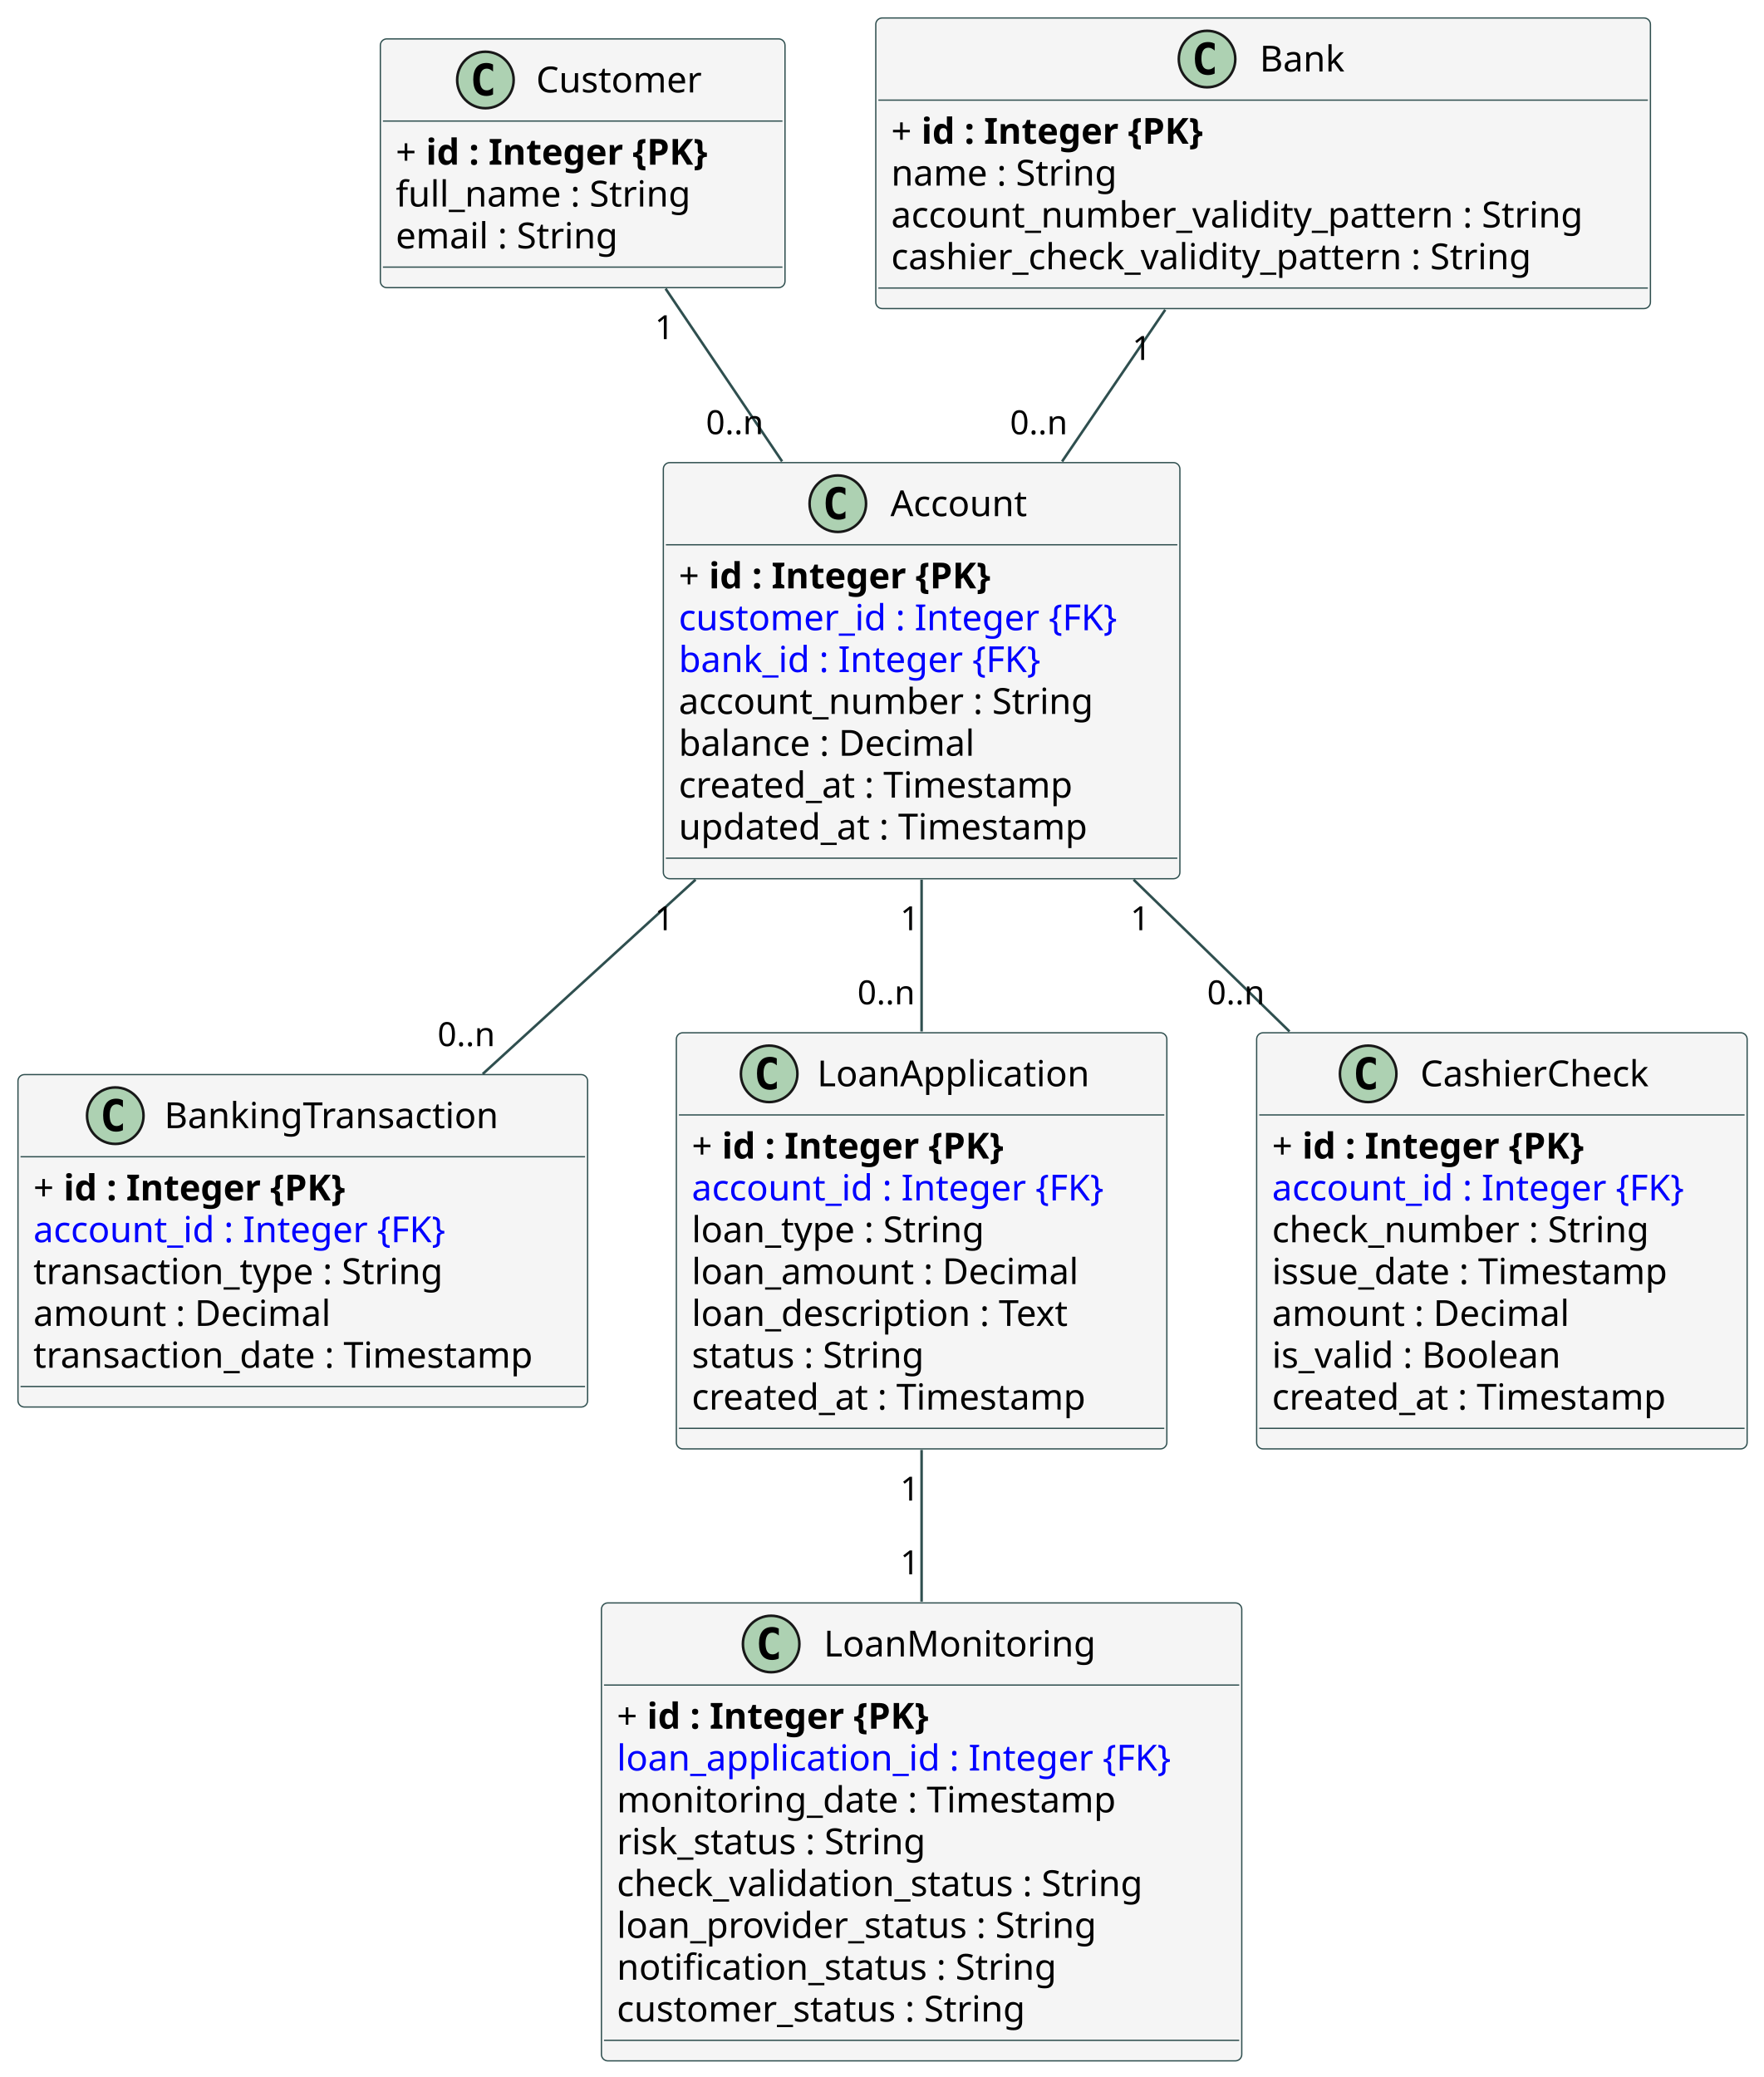
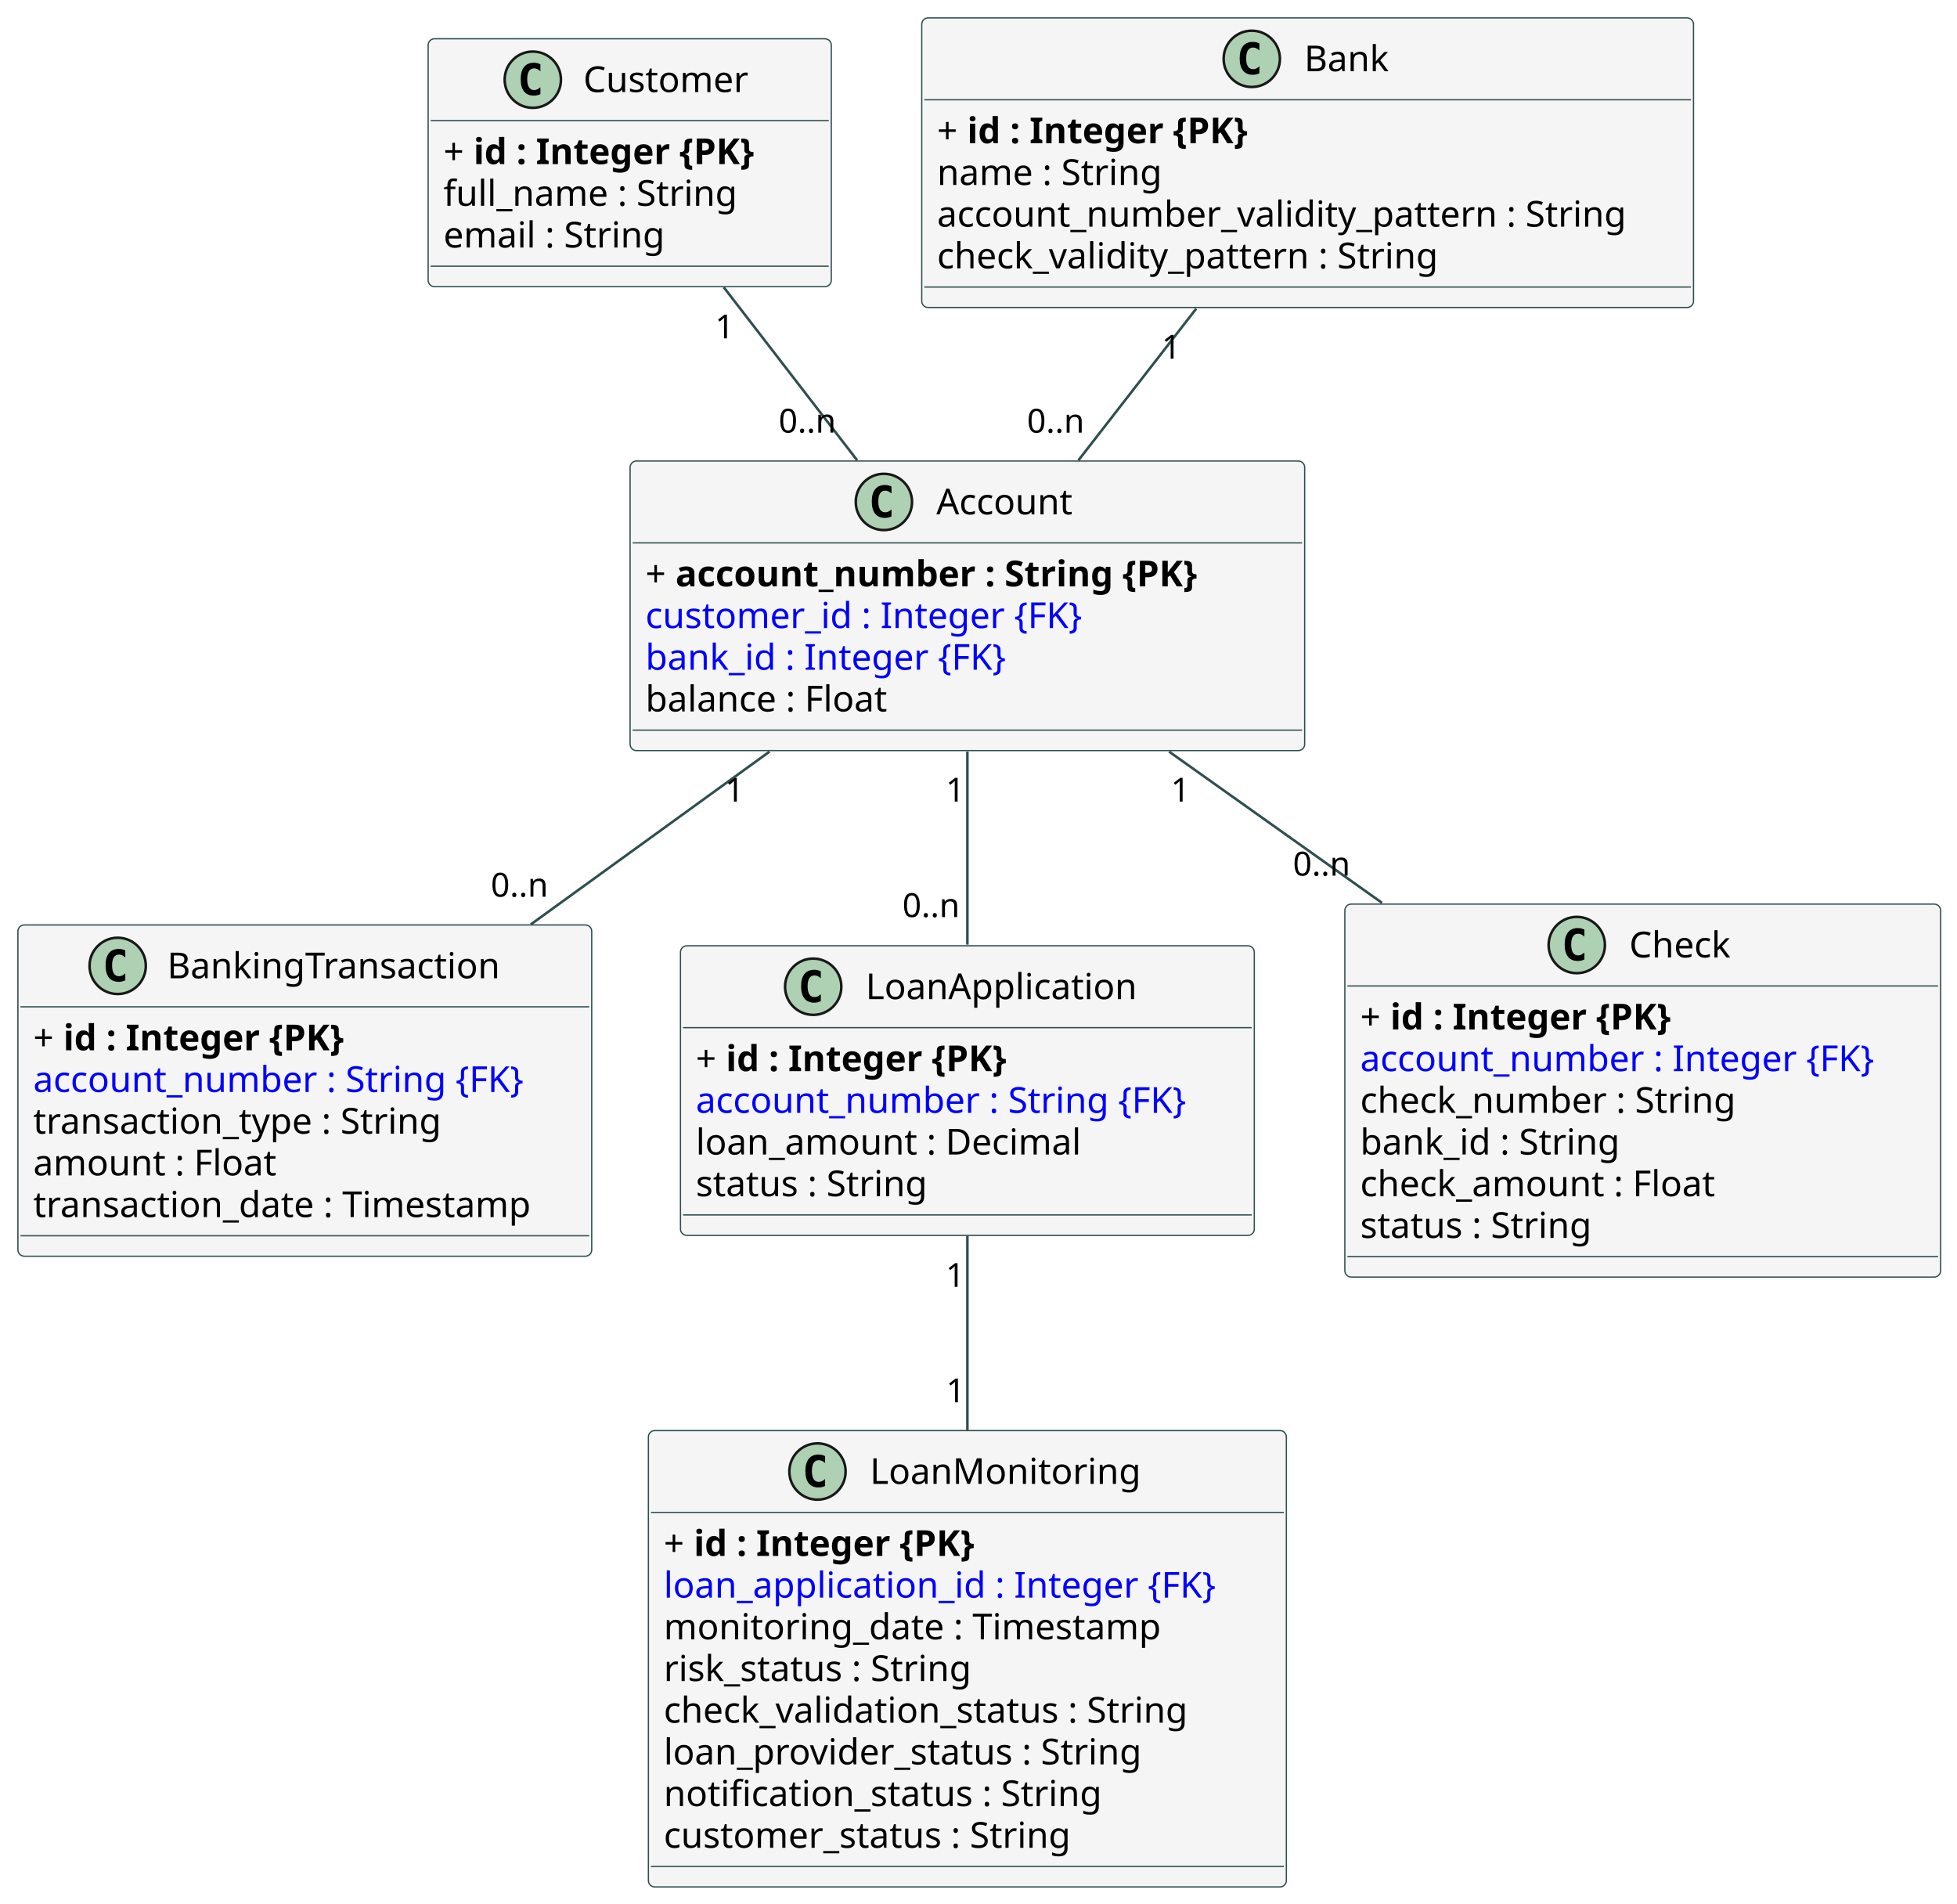
- <svg xmlns="http://www.w3.org/2000/svg" contentStyleType="text/css" data-diagram-type="CLASS" height="809px" preserveAspectRatio="none" style="width:687px;height:809px;background:#FFFFFF;" version="1.1" viewBox="0 0 687 809" width="687px" zoomAndPan="magnify">
+ <svg xmlns="http://www.w3.org/2000/svg" contentStyleType="text/css" data-diagram-type="CLASS" height="744px" preserveAspectRatio="none" style="width:765px;height:744px;background:#FFFFFF;" version="1.1" viewBox="0 0 765 744" width="765px" zoomAndPan="magnify">
  <defs />
  <g>
    <g class="entity" data-entity="Customer" data-source-line="10" data-uid="ent0002" id="entity_Customer">
-       <rect fill="#F5F5F5" height="96.891" rx="2.5" ry="2.5" style="stroke:#2F4F4F;stroke-width:0.5;" width="157.599" x="148.13" y="15.15" />
-       <ellipse cx="189.048" cy="31.15" fill="#ADD1B2" rx="11" ry="11" style="stroke:#181818;stroke-width:1;" />
-       <path d="M192.016,36.791 Q191.438,37.087 190.798,37.228 Q190.157,37.384 189.454,37.384 Q186.954,37.384 185.626,35.744 Q184.313,34.087 184.313,30.962 Q184.313,27.837 185.626,26.181 Q186.954,24.525 189.454,24.525 Q190.157,24.525 190.798,24.681 Q191.454,24.837 192.016,25.134 L192.016,27.853 Q191.391,27.275 190.798,27.009 Q190.204,26.728 189.579,26.728 Q188.235,26.728 187.548,27.806 Q186.86,28.869 186.86,30.962 Q186.86,33.056 187.548,34.134 Q188.235,35.197 189.579,35.197 Q190.204,35.197 190.798,34.931 Q191.391,34.65 192.016,34.072 L192.016,36.791 Z " fill="#000000" />
-       <text fill="#000000" font-family="sans-serif" font-size="14" lengthAdjust="spacing" textLength="68.004" x="208.807" y="35.997">Customer</text>
-       <line style="stroke:#2F4F4F;stroke-width:0.5;" x1="149.13" x2="304.729" y1="47.15" y2="47.15" />
-       <text fill="#000000" font-family="sans-serif" font-size="14" lengthAdjust="spacing" textLength="11.73" x="154.13" y="64.145">+</text>
-       <text fill="#000000" font-family="sans-serif" font-size="14" font-weight="bold" lengthAdjust="spacing" textLength="133.868" x="165.861" y="64.145">id : Integer {PK}</text>
-       <text fill="#000000" font-family="sans-serif" font-size="14" lengthAdjust="spacing" textLength="123.683" x="154.13" y="80.442">full_name : String</text>
-       <text fill="#000000" font-family="sans-serif" font-size="14" lengthAdjust="spacing" textLength="94.008" x="154.13" y="96.739">email : String</text>
-       <line style="stroke:#2F4F4F;stroke-width:0.5;" x1="149.13" x2="304.729" y1="104.041" y2="104.041" />
+       <rect fill="#F5F5F5" height="96.891" rx="2.5" ry="2.5" style="stroke:#2F4F4F;stroke-width:0.5;" width="157.599" x="167.36" y="15.15" />
+       <ellipse cx="208.278" cy="31.15" fill="#ADD1B2" rx="11" ry="11" style="stroke:#181818;stroke-width:1;" />
+       <path d="M211.246,36.791 Q210.668,37.087 210.028,37.228 Q209.387,37.384 208.684,37.384 Q206.184,37.384 204.856,35.744 Q203.543,34.087 203.543,30.962 Q203.543,27.837 204.856,26.181 Q206.184,24.525 208.684,24.525 Q209.387,24.525 210.028,24.681 Q210.684,24.837 211.246,25.134 L211.246,27.853 Q210.621,27.275 210.028,27.009 Q209.434,26.728 208.809,26.728 Q207.465,26.728 206.778,27.806 Q206.09,28.869 206.09,30.962 Q206.09,33.056 206.778,34.134 Q207.465,35.197 208.809,35.197 Q209.434,35.197 210.028,34.931 Q210.621,34.65 211.246,34.072 L211.246,36.791 Z " fill="#000000" />
+       <text fill="#000000" font-family="sans-serif" font-size="14" lengthAdjust="spacing" textLength="68.004" x="228.037" y="35.997">Customer</text>
+       <line style="stroke:#2F4F4F;stroke-width:0.5;" x1="168.36" x2="323.959" y1="47.15" y2="47.15" />
+       <text fill="#000000" font-family="sans-serif" font-size="14" lengthAdjust="spacing" textLength="11.73" x="173.36" y="64.145">+</text>
+       <text fill="#000000" font-family="sans-serif" font-size="14" font-weight="bold" lengthAdjust="spacing" textLength="133.868" x="185.09" y="64.145">id : Integer {PK}</text>
+       <text fill="#000000" font-family="sans-serif" font-size="14" lengthAdjust="spacing" textLength="123.683" x="173.36" y="80.442">full_name : String</text>
+       <text fill="#000000" font-family="sans-serif" font-size="14" lengthAdjust="spacing" textLength="94.008" x="173.36" y="96.739">email : String</text>
+       <line style="stroke:#2F4F4F;stroke-width:0.5;" x1="168.36" x2="323.959" y1="104.041" y2="104.041" />
    </g>
    <g class="entity" data-entity="Bank" data-source-line="16" data-uid="ent0003" id="entity_Bank">
-       <rect fill="#F5F5F5" height="113.188" rx="2.5" ry="2.5" style="stroke:#2F4F4F;stroke-width:0.5;" width="301.693" x="341.08" y="7" />
-       <ellipse cx="470.095" cy="23" fill="#ADD1B2" rx="11" ry="11" style="stroke:#181818;stroke-width:1;" />
-       <path d="M473.063,28.641 Q472.485,28.938 471.845,29.078 Q471.204,29.234 470.501,29.234 Q468.001,29.234 466.673,27.594 Q465.36,25.938 465.36,22.812 Q465.36,19.688 466.673,18.031 Q468.001,16.375 470.501,16.375 Q471.204,16.375 471.845,16.531 Q472.501,16.688 473.063,16.984 L473.063,19.703 Q472.438,19.125 471.845,18.859 Q471.251,18.578 470.626,18.578 Q469.282,18.578 468.595,19.656 Q467.907,20.719 467.907,22.812 Q467.907,24.906 468.595,25.984 Q469.282,27.047 470.626,27.047 Q471.251,27.047 471.845,26.781 Q472.438,26.5 473.063,25.922 L473.063,28.641 Z " fill="#000000" />
-       <text fill="#000000" font-family="sans-serif" font-size="14" lengthAdjust="spacing" textLength="35.164" x="490.595" y="27.847">Bank</text>
-       <line style="stroke:#2F4F4F;stroke-width:0.5;" x1="342.08" x2="641.773" y1="39" y2="39" />
-       <text fill="#000000" font-family="sans-serif" font-size="14" lengthAdjust="spacing" textLength="11.73" x="347.08" y="55.995">+</text>
-       <text fill="#000000" font-family="sans-serif" font-size="14" font-weight="bold" lengthAdjust="spacing" textLength="133.868" x="358.81" y="55.995">id : Integer {PK}</text>
-       <text fill="#000000" font-family="sans-serif" font-size="14" lengthAdjust="spacing" textLength="95.102" x="347.08" y="72.292">name : String</text>
-       <text fill="#000000" font-family="sans-serif" font-size="14" lengthAdjust="spacing" textLength="289.693" x="347.08" y="88.589">account_number_validity_pattern : String</text>
-       <text fill="#000000" font-family="sans-serif" font-size="14" lengthAdjust="spacing" textLength="270.97" x="347.08" y="104.886">cashier_check_validity_pattern : String</text>
-       <line style="stroke:#2F4F4F;stroke-width:0.5;" x1="342.08" x2="641.773" y1="112.188" y2="112.188" />
+       <rect fill="#F5F5F5" height="113.188" rx="2.5" ry="2.5" style="stroke:#2F4F4F;stroke-width:0.5;" width="301.693" x="360.31" y="7" />
+       <ellipse cx="489.325" cy="23" fill="#ADD1B2" rx="11" ry="11" style="stroke:#181818;stroke-width:1;" />
+       <path d="M492.293,28.641 Q491.715,28.938 491.075,29.078 Q490.434,29.234 489.731,29.234 Q487.231,29.234 485.903,27.594 Q484.59,25.938 484.59,22.812 Q484.59,19.688 485.903,18.031 Q487.231,16.375 489.731,16.375 Q490.434,16.375 491.075,16.531 Q491.731,16.688 492.293,16.984 L492.293,19.703 Q491.668,19.125 491.075,18.859 Q490.481,18.578 489.856,18.578 Q488.512,18.578 487.825,19.656 Q487.137,20.719 487.137,22.812 Q487.137,24.906 487.825,25.984 Q488.512,27.047 489.856,27.047 Q490.481,27.047 491.075,26.781 Q491.668,26.5 492.293,25.922 L492.293,28.641 Z " fill="#000000" />
+       <text fill="#000000" font-family="sans-serif" font-size="14" lengthAdjust="spacing" textLength="35.164" x="509.825" y="27.847">Bank</text>
+       <line style="stroke:#2F4F4F;stroke-width:0.5;" x1="361.31" x2="661.003" y1="39" y2="39" />
+       <text fill="#000000" font-family="sans-serif" font-size="14" lengthAdjust="spacing" textLength="11.73" x="366.31" y="55.995">+</text>
+       <text fill="#000000" font-family="sans-serif" font-size="14" font-weight="bold" lengthAdjust="spacing" textLength="133.868" x="378.041" y="55.995">id : Integer {PK}</text>
+       <text fill="#000000" font-family="sans-serif" font-size="14" lengthAdjust="spacing" textLength="95.102" x="366.31" y="72.292">name : String</text>
+       <text fill="#000000" font-family="sans-serif" font-size="14" lengthAdjust="spacing" textLength="289.693" x="366.31" y="88.589">account_number_validity_pattern : String</text>
+       <text fill="#000000" font-family="sans-serif" font-size="14" lengthAdjust="spacing" textLength="213.268" x="366.31" y="104.886">check_validity_pattern : String</text>
+       <line style="stroke:#2F4F4F;stroke-width:0.5;" x1="361.31" x2="661.003" y1="112.188" y2="112.188" />
    </g>
    <g class="entity" data-entity="Account" data-source-line="23" data-uid="ent0004" id="entity_Account">
-       <rect fill="#F5F5F5" height="162.078" rx="2.5" ry="2.5" style="stroke:#2F4F4F;stroke-width:0.5;" width="201.178" x="258.34" y="180.19" />
-       <ellipse cx="326.293" cy="196.19" fill="#ADD1B2" rx="11" ry="11" style="stroke:#181818;stroke-width:1;" />
-       <path d="M329.261,201.831 Q328.683,202.127 328.043,202.268 Q327.402,202.424 326.699,202.424 Q324.199,202.424 322.871,200.784 Q321.558,199.127 321.558,196.002 Q321.558,192.877 322.871,191.221 Q324.199,189.565 326.699,189.565 Q327.402,189.565 328.043,189.721 Q328.699,189.877 329.261,190.174 L329.261,192.893 Q328.636,192.315 328.043,192.049 Q327.449,191.768 326.824,191.768 Q325.48,191.768 324.793,192.846 Q324.105,193.909 324.105,196.002 Q324.105,198.096 324.793,199.174 Q325.48,200.237 326.824,200.237 Q327.449,200.237 328.043,199.971 Q328.636,199.69 329.261,199.112 L329.261,201.831 Z " fill="#000000" />
-       <text fill="#000000" font-family="sans-serif" font-size="14" lengthAdjust="spacing" textLength="56.773" x="346.793" y="201.037">Account</text>
-       <line style="stroke:#2F4F4F;stroke-width:0.5;" x1="259.34" x2="458.518" y1="212.19" y2="212.19" />
-       <text fill="#000000" font-family="sans-serif" font-size="14" lengthAdjust="spacing" textLength="11.73" x="264.34" y="229.185">+</text>
-       <text fill="#000000" font-family="sans-serif" font-size="14" font-weight="bold" lengthAdjust="spacing" textLength="133.868" x="276.07" y="229.185">id : Integer {PK}</text>
-       <text fill="#0000FF" font-family="sans-serif" font-size="14" lengthAdjust="spacing" textLength="189.178" x="264.34" y="245.482">customer_id : Integer {FK}</text>
-       <text fill="#0000FF" font-family="sans-serif" font-size="14" lengthAdjust="spacing" textLength="157.698" x="264.34" y="261.779">bank_id : Integer {FK}</text>
-       <text fill="#000000" font-family="sans-serif" font-size="14" lengthAdjust="spacing" textLength="172.812" x="264.34" y="278.076">account_number : String</text>
-       <text fill="#000000" font-family="sans-serif" font-size="14" lengthAdjust="spacing" textLength="125.822" x="264.34" y="294.373">balance : Decimal</text>
-       <text fill="#000000" font-family="sans-serif" font-size="14" lengthAdjust="spacing" textLength="166.899" x="264.34" y="310.67">created_at : Timestamp</text>
-       <text fill="#000000" font-family="sans-serif" font-size="14" lengthAdjust="spacing" textLength="171.48" x="264.34" y="326.966">updated_at : Timestamp</text>
-       <line style="stroke:#2F4F4F;stroke-width:0.5;" x1="259.34" x2="458.518" y1="334.268" y2="334.268" />
+       <rect fill="#F5F5F5" height="113.188" rx="2.5" ry="2.5" style="stroke:#2F4F4F;stroke-width:0.5;" width="263.692" x="246.31" y="180.19" />
+       <ellipse cx="345.52" cy="196.19" fill="#ADD1B2" rx="11" ry="11" style="stroke:#181818;stroke-width:1;" />
+       <path d="M348.489,201.831 Q347.911,202.127 347.27,202.268 Q346.629,202.424 345.926,202.424 Q343.426,202.424 342.098,200.784 Q340.786,199.127 340.786,196.002 Q340.786,192.877 342.098,191.221 Q343.426,189.565 345.926,189.565 Q346.629,189.565 347.27,189.721 Q347.926,189.877 348.489,190.174 L348.489,192.893 Q347.864,192.315 347.27,192.049 Q346.676,191.768 346.051,191.768 Q344.707,191.768 344.02,192.846 Q343.332,193.909 343.332,196.002 Q343.332,198.096 344.02,199.174 Q344.707,200.237 346.051,200.237 Q346.676,200.237 347.27,199.971 Q347.864,199.69 348.489,199.112 L348.489,201.831 Z " fill="#000000" />
+       <text fill="#000000" font-family="sans-serif" font-size="14" lengthAdjust="spacing" textLength="56.773" x="366.02" y="201.037">Account</text>
+       <line style="stroke:#2F4F4F;stroke-width:0.5;" x1="247.31" x2="509.002" y1="212.19" y2="212.19" />
+       <text fill="#000000" font-family="sans-serif" font-size="14" lengthAdjust="spacing" textLength="11.73" x="252.31" y="229.185">+</text>
+       <text fill="#000000" font-family="sans-serif" font-size="14" font-weight="bold" lengthAdjust="spacing" textLength="239.962" x="264.041" y="229.185">account_number : String {PK}</text>
+       <text fill="#0000FF" font-family="sans-serif" font-size="14" lengthAdjust="spacing" textLength="189.178" x="252.31" y="245.482">customer_id : Integer {FK}</text>
+       <text fill="#0000FF" font-family="sans-serif" font-size="14" lengthAdjust="spacing" textLength="157.698" x="252.31" y="261.779">bank_id : Integer {FK}</text>
+       <text fill="#000000" font-family="sans-serif" font-size="14" lengthAdjust="spacing" textLength="103.311" x="252.31" y="278.076">balance : Float</text>
+       <line style="stroke:#2F4F4F;stroke-width:0.5;" x1="247.31" x2="509.002" y1="285.377" y2="285.377" />
    </g>
-     <g class="entity" data-entity="BankingTransaction" data-source-line="33" data-uid="ent0005" id="entity_BankingTransaction">
-       <rect fill="#F5F5F5" height="129.484" rx="2.5" ry="2.5" style="stroke:#2F4F4F;stroke-width:0.5;" width="221.85" x="7" y="418.56" />
-       <ellipse cx="44.9" cy="434.56" fill="#ADD1B2" rx="11" ry="11" style="stroke:#181818;stroke-width:1;" />
-       <path d="M47.869,440.201 Q47.291,440.498 46.65,440.638 Q46.009,440.794 45.306,440.794 Q42.806,440.794 41.478,439.154 Q40.166,437.498 40.166,434.373 Q40.166,431.248 41.478,429.591 Q42.806,427.935 45.306,427.935 Q46.009,427.935 46.65,428.091 Q47.306,428.248 47.869,428.544 L47.869,431.263 Q47.244,430.685 46.65,430.419 Q46.056,430.138 45.431,430.138 Q44.087,430.138 43.4,431.216 Q42.712,432.279 42.712,434.373 Q42.712,436.466 43.4,437.544 Q44.087,438.607 45.431,438.607 Q46.056,438.607 46.65,438.341 Q47.244,438.06 47.869,437.482 L47.869,440.201 Z " fill="#000000" />
-       <text fill="#000000" font-family="sans-serif" font-size="14" lengthAdjust="spacing" textLength="138.961" x="63.989" y="439.407">BankingTransaction</text>
-       <line style="stroke:#2F4F4F;stroke-width:0.5;" x1="8" x2="227.85" y1="450.56" y2="450.56" />
-       <text fill="#000000" font-family="sans-serif" font-size="14" lengthAdjust="spacing" textLength="11.73" x="13" y="467.555">+</text>
-       <text fill="#000000" font-family="sans-serif" font-size="14" font-weight="bold" lengthAdjust="spacing" textLength="133.868" x="24.73" y="467.555">id : Integer {PK}</text>
-       <text fill="#0000FF" font-family="sans-serif" font-size="14" lengthAdjust="spacing" textLength="179.026" x="13" y="483.852">account_id : Integer {FK}</text>
-       <text fill="#000000" font-family="sans-serif" font-size="14" lengthAdjust="spacing" textLength="172.758" x="13" y="500.149">transaction_type : String</text>
-       <text fill="#000000" font-family="sans-serif" font-size="14" lengthAdjust="spacing" textLength="124.722" x="13" y="516.446">amount : Decimal</text>
-       <text fill="#000000" font-family="sans-serif" font-size="14" lengthAdjust="spacing" textLength="209.85" x="13" y="532.743">transaction_date : Timestamp</text>
-       <line style="stroke:#2F4F4F;stroke-width:0.5;" x1="8" x2="227.85" y1="540.044" y2="540.044" />
+     <g class="entity" data-entity="BankingTransaction" data-source-line="30" data-uid="ent0005" id="entity_BankingTransaction">
+       <rect fill="#F5F5F5" height="129.484" rx="2.5" ry="2.5" style="stroke:#2F4F4F;stroke-width:0.5;" width="224.31" x="7" y="361.52" />
+       <ellipse cx="46.007" cy="377.52" fill="#ADD1B2" rx="11" ry="11" style="stroke:#181818;stroke-width:1;" />
+       <path d="M48.976,383.161 Q48.398,383.457 47.757,383.598 Q47.117,383.754 46.414,383.754 Q43.914,383.754 42.585,382.114 Q41.273,380.457 41.273,377.332 Q41.273,374.207 42.585,372.551 Q43.914,370.895 46.414,370.895 Q47.117,370.895 47.757,371.051 Q48.414,371.207 48.976,371.504 L48.976,374.223 Q48.351,373.645 47.757,373.379 Q47.164,373.098 46.539,373.098 Q45.195,373.098 44.507,374.176 Q43.82,375.239 43.82,377.332 Q43.82,379.426 44.507,380.504 Q45.195,381.567 46.539,381.567 Q47.164,381.567 47.757,381.301 Q48.351,381.02 48.976,380.442 L48.976,383.161 Z " fill="#000000" />
+       <text fill="#000000" font-family="sans-serif" font-size="14" lengthAdjust="spacing" textLength="138.961" x="65.342" y="382.367">BankingTransaction</text>
+       <line style="stroke:#2F4F4F;stroke-width:0.5;" x1="8" x2="230.31" y1="393.52" y2="393.52" />
+       <text fill="#000000" font-family="sans-serif" font-size="14" lengthAdjust="spacing" textLength="11.73" x="13" y="410.515">+</text>
+       <text fill="#000000" font-family="sans-serif" font-size="14" font-weight="bold" lengthAdjust="spacing" textLength="133.868" x="24.73" y="410.515">id : Integer {PK}</text>
+       <text fill="#0000FF" font-family="sans-serif" font-size="14" lengthAdjust="spacing" textLength="212.31" x="13" y="426.812">account_number : String {FK}</text>
+       <text fill="#000000" font-family="sans-serif" font-size="14" lengthAdjust="spacing" textLength="172.758" x="13" y="443.109">transaction_type : String</text>
+       <text fill="#000000" font-family="sans-serif" font-size="14" lengthAdjust="spacing" textLength="102.211" x="13" y="459.406">amount : Float</text>
+       <text fill="#000000" font-family="sans-serif" font-size="14" lengthAdjust="spacing" textLength="209.85" x="13" y="475.703">transaction_date : Timestamp</text>
+       <line style="stroke:#2F4F4F;stroke-width:0.5;" x1="8" x2="230.31" y1="483.004" y2="483.004" />
    </g>
-     <g class="entity" data-entity="LoanApplication" data-source-line="41" data-uid="ent0006" id="entity_LoanApplication">
-       <rect fill="#F5F5F5" height="162.078" rx="2.5" ry="2.5" style="stroke:#2F4F4F;stroke-width:0.5;" width="191.026" x="263.41" y="402.27" />
-       <ellipse cx="299.553" cy="418.27" fill="#ADD1B2" rx="11" ry="11" style="stroke:#181818;stroke-width:1;" />
-       <path d="M302.522,423.911 Q301.944,424.207 301.303,424.348 Q300.663,424.504 299.96,424.504 Q297.46,424.504 296.132,422.864 Q294.819,421.207 294.819,418.082 Q294.819,414.957 296.132,413.301 Q297.46,411.645 299.96,411.645 Q300.663,411.645 301.303,411.801 Q301.96,411.957 302.522,412.254 L302.522,414.973 Q301.897,414.395 301.303,414.129 Q300.71,413.848 300.085,413.848 Q298.741,413.848 298.053,414.926 Q297.366,415.989 297.366,418.082 Q297.366,420.176 298.053,421.254 Q298.741,422.317 300.085,422.317 Q300.71,422.317 301.303,422.051 Q301.897,421.77 302.522,421.192 L302.522,423.911 Z " fill="#000000" />
-       <text fill="#000000" font-family="sans-serif" font-size="14" lengthAdjust="spacing" textLength="112.041" x="318.252" y="423.117">LoanApplication</text>
-       <line style="stroke:#2F4F4F;stroke-width:0.5;" x1="264.41" x2="453.436" y1="434.27" y2="434.27" />
-       <text fill="#000000" font-family="sans-serif" font-size="14" lengthAdjust="spacing" textLength="11.73" x="269.41" y="451.265">+</text>
-       <text fill="#000000" font-family="sans-serif" font-size="14" font-weight="bold" lengthAdjust="spacing" textLength="133.868" x="281.14" y="451.265">id : Integer {PK}</text>
-       <text fill="#0000FF" font-family="sans-serif" font-size="14" lengthAdjust="spacing" textLength="179.026" x="269.41" y="467.562">account_id : Integer {FK}</text>
-       <text fill="#000000" font-family="sans-serif" font-size="14" lengthAdjust="spacing" textLength="123.58" x="269.41" y="483.859">loan_type : String</text>
-       <text fill="#000000" font-family="sans-serif" font-size="14" lengthAdjust="spacing" textLength="161.629" x="269.41" y="500.156">loan_amount : Decimal</text>
-       <text fill="#000000" font-family="sans-serif" font-size="14" lengthAdjust="spacing" textLength="159.305" x="269.41" y="516.453">loan_description : Text</text>
-       <text fill="#000000" font-family="sans-serif" font-size="14" lengthAdjust="spacing" textLength="98.417" x="269.41" y="532.75">status : String</text>
-       <text fill="#000000" font-family="sans-serif" font-size="14" lengthAdjust="spacing" textLength="166.899" x="269.41" y="549.046">created_at : Timestamp</text>
-       <line style="stroke:#2F4F4F;stroke-width:0.5;" x1="264.41" x2="453.436" y1="556.348" y2="556.348" />
+     <g class="entity" data-entity="LoanApplication" data-source-line="38" data-uid="ent0006" id="entity_LoanApplication">
+       <rect fill="#F5F5F5" height="113.188" rx="2.5" ry="2.5" style="stroke:#2F4F4F;stroke-width:0.5;" width="224.31" x="266" y="369.67" />
+       <ellipse cx="317.885" cy="385.67" fill="#ADD1B2" rx="11" ry="11" style="stroke:#181818;stroke-width:1;" />
+       <path d="M320.853,391.311 Q320.275,391.608 319.635,391.748 Q318.994,391.904 318.291,391.904 Q315.791,391.904 314.463,390.264 Q313.15,388.608 313.15,385.483 Q313.15,382.358 314.463,380.701 Q315.791,379.045 318.291,379.045 Q318.994,379.045 319.635,379.201 Q320.291,379.358 320.853,379.654 L320.853,382.373 Q320.228,381.795 319.635,381.529 Q319.041,381.248 318.416,381.248 Q317.072,381.248 316.385,382.326 Q315.697,383.389 315.697,385.483 Q315.697,387.576 316.385,388.654 Q317.072,389.717 318.416,389.717 Q319.041,389.717 319.635,389.451 Q320.228,389.17 320.853,388.592 L320.853,391.311 Z " fill="#000000" />
+       <text fill="#000000" font-family="sans-serif" font-size="14" lengthAdjust="spacing" textLength="112.041" x="338.385" y="390.517">LoanApplication</text>
+       <line style="stroke:#2F4F4F;stroke-width:0.5;" x1="267" x2="489.31" y1="401.67" y2="401.67" />
+       <text fill="#000000" font-family="sans-serif" font-size="14" lengthAdjust="spacing" textLength="11.73" x="272" y="418.665">+</text>
+       <text fill="#000000" font-family="sans-serif" font-size="14" font-weight="bold" lengthAdjust="spacing" textLength="133.868" x="283.731" y="418.665">id : Integer {PK}</text>
+       <text fill="#0000FF" font-family="sans-serif" font-size="14" lengthAdjust="spacing" textLength="212.31" x="272" y="434.962">account_number : String {FK}</text>
+       <text fill="#000000" font-family="sans-serif" font-size="14" lengthAdjust="spacing" textLength="161.629" x="272" y="451.259">loan_amount : Decimal</text>
+       <text fill="#000000" font-family="sans-serif" font-size="14" lengthAdjust="spacing" textLength="98.417" x="272" y="467.556">status : String</text>
+       <line style="stroke:#2F4F4F;stroke-width:0.5;" x1="267" x2="489.31" y1="474.858" y2="474.858" />
    </g>
-     <g class="entity" data-entity="CashierCheck" data-source-line="51" data-uid="ent0007" id="entity_CashierCheck">
-       <rect fill="#F5F5F5" height="162.078" rx="2.5" ry="2.5" style="stroke:#2F4F4F;stroke-width:0.5;" width="191.026" x="489.41" y="402.27" />
-       <ellipse cx="532.841" cy="418.27" fill="#ADD1B2" rx="11" ry="11" style="stroke:#181818;stroke-width:1;" />
-       <path d="M535.81,423.911 Q535.231,424.207 534.591,424.348 Q533.95,424.504 533.247,424.504 Q530.747,424.504 529.419,422.864 Q528.106,421.207 528.106,418.082 Q528.106,414.957 529.419,413.301 Q530.747,411.645 533.247,411.645 Q533.95,411.645 534.591,411.801 Q535.247,411.957 535.81,412.254 L535.81,414.973 Q535.185,414.395 534.591,414.129 Q533.997,413.848 533.372,413.848 Q532.028,413.848 531.341,414.926 Q530.653,415.989 530.653,418.082 Q530.653,420.176 531.341,421.254 Q532.028,422.317 533.372,422.317 Q533.997,422.317 534.591,422.051 Q535.185,421.77 535.81,421.192 L535.81,423.911 Z " fill="#000000" />
-       <text fill="#000000" font-family="sans-serif" font-size="14" lengthAdjust="spacing" textLength="95.847" x="553.159" y="423.117">CashierCheck</text>
-       <line style="stroke:#2F4F4F;stroke-width:0.5;" x1="490.41" x2="679.436" y1="434.27" y2="434.27" />
-       <text fill="#000000" font-family="sans-serif" font-size="14" lengthAdjust="spacing" textLength="11.73" x="495.41" y="451.265">+</text>
-       <text fill="#000000" font-family="sans-serif" font-size="14" font-weight="bold" lengthAdjust="spacing" textLength="133.868" x="507.14" y="451.265">id : Integer {PK}</text>
-       <text fill="#0000FF" font-family="sans-serif" font-size="14" lengthAdjust="spacing" textLength="179.026" x="495.41" y="467.562">account_id : Integer {FK}</text>
-       <text fill="#000000" font-family="sans-serif" font-size="14" lengthAdjust="spacing" textLength="158.026" x="495.41" y="483.859">check_number : String</text>
-       <text fill="#000000" font-family="sans-serif" font-size="14" lengthAdjust="spacing" textLength="166.728" x="495.41" y="500.156">issue_date : Timestamp</text>
-       <text fill="#000000" font-family="sans-serif" font-size="14" lengthAdjust="spacing" textLength="124.722" x="495.41" y="516.453">amount : Decimal</text>
-       <text fill="#000000" font-family="sans-serif" font-size="14" lengthAdjust="spacing" textLength="122.022" x="495.41" y="532.75">is_valid : Boolean</text>
-       <text fill="#000000" font-family="sans-serif" font-size="14" lengthAdjust="spacing" textLength="166.899" x="495.41" y="549.046">created_at : Timestamp</text>
-       <line style="stroke:#2F4F4F;stroke-width:0.5;" x1="490.41" x2="679.436" y1="556.348" y2="556.348" />
+     <g class="entity" data-entity="Check" data-source-line="45" data-uid="ent0007" id="entity_Check">
+       <rect fill="#F5F5F5" height="145.781" rx="2.5" ry="2.5" style="stroke:#2F4F4F;stroke-width:0.5;" width="232.89" x="525.71" y="353.37" />
+       <ellipse cx="616.372" cy="369.37" fill="#ADD1B2" rx="11" ry="11" style="stroke:#181818;stroke-width:1;" />
+       <path d="M619.34,375.011 Q618.762,375.308 618.122,375.448 Q617.481,375.604 616.778,375.604 Q614.278,375.604 612.95,373.964 Q611.637,372.308 611.637,369.183 Q611.637,366.058 612.95,364.401 Q614.278,362.745 616.778,362.745 Q617.481,362.745 618.122,362.901 Q618.778,363.058 619.34,363.354 L619.34,366.073 Q618.715,365.495 618.122,365.229 Q617.528,364.948 616.903,364.948 Q615.559,364.948 614.872,366.026 Q614.184,367.089 614.184,369.183 Q614.184,371.276 614.872,372.354 Q615.559,373.417 616.903,373.417 Q617.528,373.417 618.122,373.151 Q618.715,372.87 619.34,372.292 L619.34,375.011 Z " fill="#000000" />
+       <text fill="#000000" font-family="sans-serif" font-size="14" lengthAdjust="spacing" textLength="43.066" x="636.872" y="374.217">Check</text>
+       <line style="stroke:#2F4F4F;stroke-width:0.5;" x1="526.71" x2="757.6" y1="385.37" y2="385.37" />
+       <text fill="#000000" font-family="sans-serif" font-size="14" lengthAdjust="spacing" textLength="11.73" x="531.71" y="402.365">+</text>
+       <text fill="#000000" font-family="sans-serif" font-size="14" font-weight="bold" lengthAdjust="spacing" textLength="133.868" x="543.441" y="402.365">id : Integer {PK}</text>
+       <text fill="#0000FF" font-family="sans-serif" font-size="14" lengthAdjust="spacing" textLength="220.89" x="531.71" y="418.662">account_number : Integer {FK}</text>
+       <text fill="#000000" font-family="sans-serif" font-size="14" lengthAdjust="spacing" textLength="158.026" x="531.71" y="434.959">check_number : String</text>
+       <text fill="#000000" font-family="sans-serif" font-size="14" lengthAdjust="spacing" textLength="109.621" x="531.71" y="451.256">bank_id : String</text>
+       <text fill="#000000" font-family="sans-serif" font-size="14" lengthAdjust="spacing" textLength="150.199" x="531.71" y="467.553">check_amount : Float</text>
+       <text fill="#000000" font-family="sans-serif" font-size="14" lengthAdjust="spacing" textLength="98.417" x="531.71" y="483.849">status : String</text>
+       <line style="stroke:#2F4F4F;stroke-width:0.5;" x1="526.71" x2="757.6" y1="491.151" y2="491.151" />
    </g>
-     <g class="entity" data-entity="LoanMonitoring" data-source-line="61" data-uid="ent0008" id="entity_LoanMonitoring">
-       <rect fill="#F5F5F5" height="178.375" rx="2.5" ry="2.5" style="stroke:#2F4F4F;stroke-width:0.5;" width="249.385" x="234.23" y="624.34" />
-       <ellipse cx="300.33" cy="640.34" fill="#ADD1B2" rx="11" ry="11" style="stroke:#181818;stroke-width:1;" />
-       <path d="M303.299,645.981 Q302.721,646.278 302.08,646.418 Q301.44,646.574 300.736,646.574 Q298.236,646.574 296.908,644.934 Q295.596,643.278 295.596,640.153 Q295.596,637.028 296.908,635.371 Q298.236,633.715 300.736,633.715 Q301.44,633.715 302.08,633.871 Q302.736,634.028 303.299,634.324 L303.299,637.043 Q302.674,636.465 302.08,636.199 Q301.486,635.918 300.861,635.918 Q299.518,635.918 298.83,636.996 Q298.143,638.059 298.143,640.153 Q298.143,642.246 298.83,643.324 Q299.518,644.387 300.861,644.387 Q301.486,644.387 302.08,644.121 Q302.674,643.84 303.299,643.262 L303.299,645.981 Z " fill="#000000" />
-       <text fill="#000000" font-family="sans-serif" font-size="14" lengthAdjust="spacing" textLength="108.685" x="320.83" y="645.187">LoanMonitoring</text>
-       <line style="stroke:#2F4F4F;stroke-width:0.5;" x1="235.23" x2="482.615" y1="656.34" y2="656.34" />
-       <text fill="#000000" font-family="sans-serif" font-size="14" lengthAdjust="spacing" textLength="11.73" x="240.23" y="673.335">+</text>
-       <text fill="#000000" font-family="sans-serif" font-size="14" font-weight="bold" lengthAdjust="spacing" textLength="133.868" x="251.96" y="673.335">id : Integer {PK}</text>
-       <text fill="#0000FF" font-family="sans-serif" font-size="14" lengthAdjust="spacing" textLength="237.385" x="240.23" y="689.632">loan_application_id : Integer {FK}</text>
-       <text fill="#000000" font-family="sans-serif" font-size="14" lengthAdjust="spacing" textLength="207.19" x="240.23" y="705.929">monitoring_date : Timestamp</text>
-       <text fill="#000000" font-family="sans-serif" font-size="14" lengthAdjust="spacing" textLength="130.464" x="240.23" y="722.226">risk_status : String</text>
-       <text fill="#000000" font-family="sans-serif" font-size="14" lengthAdjust="spacing" textLength="222.332" x="240.23" y="738.523">check_validation_status : String</text>
-       <text fill="#000000" font-family="sans-serif" font-size="14" lengthAdjust="spacing" textLength="200.963" x="240.23" y="754.819">loan_provider_status : String</text>
-       <text fill="#000000" font-family="sans-serif" font-size="14" lengthAdjust="spacing" textLength="184.147" x="240.23" y="771.116">notification_status : String</text>
-       <text fill="#000000" font-family="sans-serif" font-size="14" lengthAdjust="spacing" textLength="171.343" x="240.23" y="787.413">customer_status : String</text>
-       <line style="stroke:#2F4F4F;stroke-width:0.5;" x1="235.23" x2="482.615" y1="794.715" y2="794.715" />
+     <g class="entity" data-entity="LoanMonitoring" data-source-line="54" data-uid="ent0008" id="entity_LoanMonitoring">
+       <rect fill="#F5F5F5" height="178.375" rx="2.5" ry="2.5" style="stroke:#2F4F4F;stroke-width:0.5;" width="249.385" x="253.46" y="559.15" />
+       <ellipse cx="319.56" cy="575.15" fill="#ADD1B2" rx="11" ry="11" style="stroke:#181818;stroke-width:1;" />
+       <path d="M322.529,580.791 Q321.951,581.087 321.31,581.228 Q320.67,581.384 319.966,581.384 Q317.466,581.384 316.138,579.744 Q314.826,578.087 314.826,574.962 Q314.826,571.837 316.138,570.181 Q317.466,568.525 319.966,568.525 Q320.67,568.525 321.31,568.681 Q321.966,568.837 322.529,569.134 L322.529,571.853 Q321.904,571.275 321.31,571.009 Q320.716,570.728 320.091,570.728 Q318.748,570.728 318.06,571.806 Q317.373,572.869 317.373,574.962 Q317.373,577.056 318.06,578.134 Q318.748,579.197 320.091,579.197 Q320.716,579.197 321.31,578.931 Q321.904,578.65 322.529,578.072 L322.529,580.791 Z " fill="#000000" />
+       <text fill="#000000" font-family="sans-serif" font-size="14" lengthAdjust="spacing" textLength="108.685" x="340.06" y="579.997">LoanMonitoring</text>
+       <line style="stroke:#2F4F4F;stroke-width:0.5;" x1="254.46" x2="501.845" y1="591.15" y2="591.15" />
+       <text fill="#000000" font-family="sans-serif" font-size="14" lengthAdjust="spacing" textLength="11.73" x="259.46" y="608.145">+</text>
+       <text fill="#000000" font-family="sans-serif" font-size="14" font-weight="bold" lengthAdjust="spacing" textLength="133.868" x="271.19" y="608.145">id : Integer {PK}</text>
+       <text fill="#0000FF" font-family="sans-serif" font-size="14" lengthAdjust="spacing" textLength="237.385" x="259.46" y="624.442">loan_application_id : Integer {FK}</text>
+       <text fill="#000000" font-family="sans-serif" font-size="14" lengthAdjust="spacing" textLength="207.19" x="259.46" y="640.739">monitoring_date : Timestamp</text>
+       <text fill="#000000" font-family="sans-serif" font-size="14" lengthAdjust="spacing" textLength="130.464" x="259.46" y="657.036">risk_status : String</text>
+       <text fill="#000000" font-family="sans-serif" font-size="14" lengthAdjust="spacing" textLength="222.332" x="259.46" y="673.333">check_validation_status : String</text>
+       <text fill="#000000" font-family="sans-serif" font-size="14" lengthAdjust="spacing" textLength="200.963" x="259.46" y="689.63">loan_provider_status : String</text>
+       <text fill="#000000" font-family="sans-serif" font-size="14" lengthAdjust="spacing" textLength="184.147" x="259.46" y="705.926">notification_status : String</text>
+       <text fill="#000000" font-family="sans-serif" font-size="14" lengthAdjust="spacing" textLength="171.343" x="259.46" y="722.223">customer_status : String</text>
+       <line style="stroke:#2F4F4F;stroke-width:0.5;" x1="254.46" x2="501.845" y1="729.525" y2="729.525" />
    </g>
-     <g class="link" data-entity-1="Customer" data-entity-2="Account" data-source-line="73" data-uid="lnk9" id="link_Customer_Account">
-       <path codeLine="73" d="M259.22,112.45 C272.88,132.7 289.17,156.85 304.59,179.7" fill="none" id="Customer-Account" style="stroke:#2F4F4F;stroke-width:1;" />
-       <text fill="#000000" font-family="sans-serif" font-size="13" lengthAdjust="spacing" textLength="8.271" x="255.04" y="132.099">1</text>
-       <text fill="#000000" font-family="sans-serif" font-size="13" lengthAdjust="spacing" textLength="24.775" x="274.922" y="169.122">0..n</text>
+     <g class="link" data-entity-1="Customer" data-entity-2="Account" data-source-line="66" data-uid="lnk9" id="link_Customer_Account">
+       <path codeLine="66" d="M282.92,112.28 C299.1,133.25 318.2,158.03 335.04,179.87" fill="none" id="Customer-Account" style="stroke:#2F4F4F;stroke-width:1;" />
+       <text fill="#000000" font-family="sans-serif" font-size="13" lengthAdjust="spacing" textLength="8.271" x="279.546" y="132.257">1</text>
+       <text fill="#000000" font-family="sans-serif" font-size="13" lengthAdjust="spacing" textLength="24.775" x="304.37" y="169.095">0..n</text>
    </g>
-     <g class="link" data-entity-1="Bank" data-entity-2="Account" data-source-line="74" data-uid="lnk10" id="link_Bank_Account">
-       <path codeLine="74" d="M453.81,120.66 C441.3,139.06 427.14,159.89 413.64,179.74" fill="none" id="Bank-Account" style="stroke:#2F4F4F;stroke-width:1;" />
-       <text fill="#000000" font-family="sans-serif" font-size="13" lengthAdjust="spacing" textLength="8.271" x="440.956" y="140.2">1</text>
-       <text fill="#000000" font-family="sans-serif" font-size="13" lengthAdjust="spacing" textLength="24.775" x="393.344" y="169.165">0..n</text>
+     <g class="link" data-entity-1="Bank" data-entity-2="Account" data-source-line="67" data-uid="lnk10" id="link_Bank_Account">
+       <path codeLine="67" d="M467.61,120.65 C452.83,139.66 436.34,160.89 421.58,179.89" fill="none" id="Bank-Account" style="stroke:#2F4F4F;stroke-width:1;" />
+       <text fill="#000000" font-family="sans-serif" font-size="13" lengthAdjust="spacing" textLength="8.271" x="454.128" y="140.189">1</text>
+       <text fill="#000000" font-family="sans-serif" font-size="13" lengthAdjust="spacing" textLength="24.775" x="401.457" y="169.117">0..n</text>
    </g>
-     <g class="link" data-entity-1="Account" data-entity-2="BankingTransaction" data-source-line="75" data-uid="lnk11" id="link_Account_BankingTransaction">
-       <path codeLine="75" d="M270.9,342.62 C243.6,367.54 213.9,394.66 188,418.32" fill="none" id="Account-BankingTransaction" style="stroke:#2F4F4F;stroke-width:1;" />
-       <text fill="#000000" font-family="sans-serif" font-size="13" lengthAdjust="spacing" textLength="8.271" x="255.003" y="362.332">1</text>
-       <text fill="#000000" font-family="sans-serif" font-size="13" lengthAdjust="spacing" textLength="24.775" x="170.394" y="407.466">0..n</text>
+     <g class="link" data-entity-1="Account" data-entity-2="BankingTransaction" data-source-line="68" data-uid="lnk11" id="link_Account_BankingTransaction">
+       <path codeLine="68" d="M300.8,293.78 C271.43,315.03 237.77,339.4 207.47,361.33" fill="none" id="Account-BankingTransaction" style="stroke:#2F4F4F;stroke-width:1;" />
+       <text fill="#000000" font-family="sans-serif" font-size="13" lengthAdjust="spacing" textLength="8.271" x="283.409" y="313.312">1</text>
+       <text fill="#000000" font-family="sans-serif" font-size="13" lengthAdjust="spacing" textLength="24.775" x="191.859" y="350.482">0..n</text>
    </g>
-     <g class="link" data-entity-1="Account" data-entity-2="CashierCheck" data-source-line="76" data-uid="lnk12" id="link_Account_CashierCheck">
-       <path codeLine="76" d="M441.48,342.62 C461.27,361.89 482.42,382.48 502.22,401.77" fill="none" id="Account-CashierCheck" style="stroke:#2F4F4F;stroke-width:1;" />
-       <text fill="#000000" font-family="sans-serif" font-size="13" lengthAdjust="spacing" textLength="8.271" x="440.242" y="362.332">1</text>
-       <text fill="#000000" font-family="sans-serif" font-size="13" lengthAdjust="spacing" textLength="24.775" x="470.115" y="391.191">0..n</text>
+     <g class="link" data-entity-1="Account" data-entity-2="Check" data-source-line="69" data-uid="lnk12" id="link_Account_Check">
+       <path codeLine="69" d="M457.01,293.78 C483.14,312.34 512.61,333.26 540.22,352.88" fill="none" id="Account-Check" style="stroke:#2F4F4F;stroke-width:1;" />
+       <text fill="#000000" font-family="sans-serif" font-size="13" lengthAdjust="spacing" textLength="8.271" x="457.681" y="313.312">1</text>
+       <text fill="#000000" font-family="sans-serif" font-size="13" lengthAdjust="spacing" textLength="24.775" x="505.397" y="342.244">0..n</text>
    </g>
-     <g class="link" data-entity-1="Account" data-entity-2="LoanApplication" data-source-line="77" data-uid="lnk13" id="link_Account_LoanApplication">
-       <path codeLine="77" d="M358.92,342.62 C358.92,361.89 358.92,382.48 358.92,401.77" fill="none" id="Account-LoanApplication" style="stroke:#2F4F4F;stroke-width:1;" />
-       <text fill="#000000" font-family="sans-serif" font-size="13" lengthAdjust="spacing" textLength="8.271" x="350.587" y="362.332">1</text>
-       <text fill="#000000" font-family="sans-serif" font-size="13" lengthAdjust="spacing" textLength="24.775" x="333.922" y="391.191">0..n</text>
+     <g class="link" data-entity-1="Account" data-entity-2="LoanApplication" data-source-line="70" data-uid="lnk13" id="link_Account_LoanApplication">
+       <path codeLine="70" d="M378.16,293.78 C378.16,317.62 378.16,345.38 378.16,369.23" fill="none" id="Account-LoanApplication" style="stroke:#2F4F4F;stroke-width:1;" />
+       <text fill="#000000" font-family="sans-serif" font-size="13" lengthAdjust="spacing" textLength="8.271" x="369.714" y="313.312">1</text>
+       <text fill="#000000" font-family="sans-serif" font-size="13" lengthAdjust="spacing" textLength="24.775" x="352.745" y="358.44">0..n</text>
    </g>
-     <g class="link" data-entity-1="LoanApplication" data-entity-2="LoanMonitoring" data-source-line="78" data-uid="lnk14" id="link_LoanApplication_LoanMonitoring">
-       <path codeLine="78" d="M358.92,564.77 C358.92,583.89 358.92,604.4 358.92,623.86" fill="none" id="LoanApplication-LoanMonitoring" style="stroke:#2F4F4F;stroke-width:1;" />
-       <text fill="#000000" font-family="sans-serif" font-size="13" lengthAdjust="spacing" textLength="8.271" x="350.588" y="584.488">1</text>
-       <text fill="#000000" font-family="sans-serif" font-size="13" lengthAdjust="spacing" textLength="8.271" x="350.612" y="613.189">1</text>
+     <g class="link" data-entity-1="LoanApplication" data-entity-2="LoanMonitoring" data-source-line="71" data-uid="lnk14" id="link_LoanApplication_LoanMonitoring">
+       <path codeLine="71" d="M378.16,483.08 C378.16,506.13 378.16,533.41 378.16,559.05" fill="none" id="LoanApplication-LoanMonitoring" style="stroke:#2F4F4F;stroke-width:1;" />
+       <text fill="#000000" font-family="sans-serif" font-size="13" lengthAdjust="spacing" textLength="8.271" x="369.69" y="502.993">1</text>
+       <text fill="#000000" font-family="sans-serif" font-size="13" lengthAdjust="spacing" textLength="8.271" x="369.841" y="548.107">1</text>
    </g>
  </g>
</svg>
